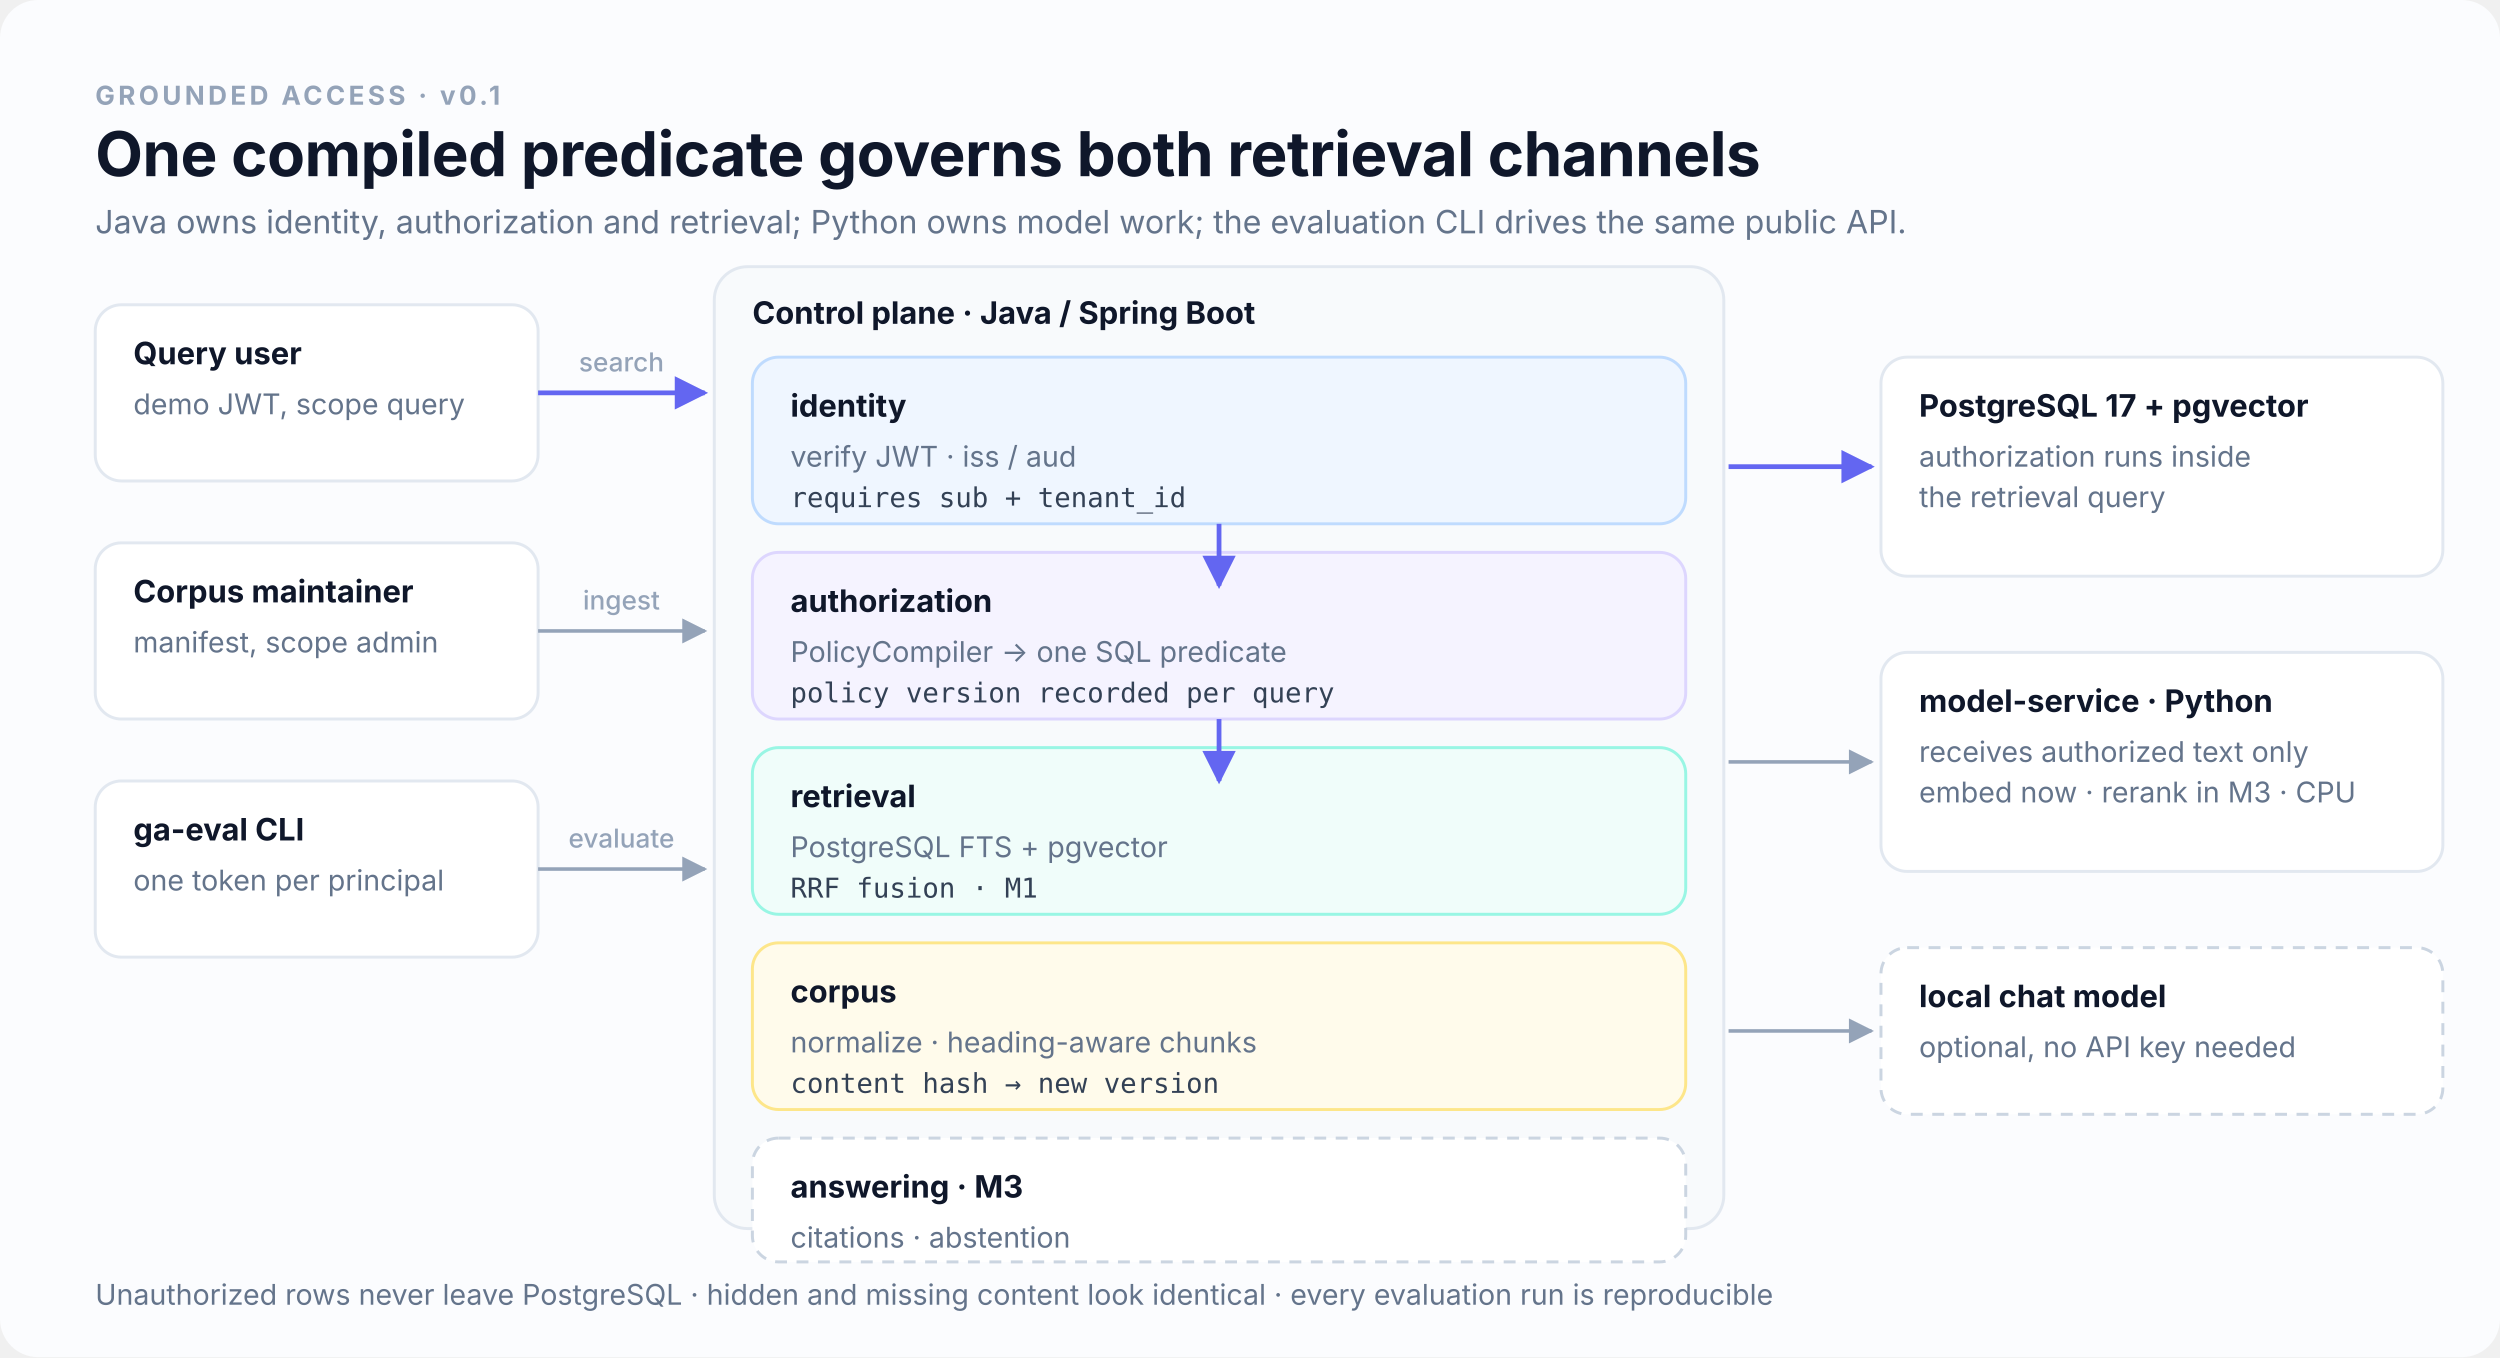
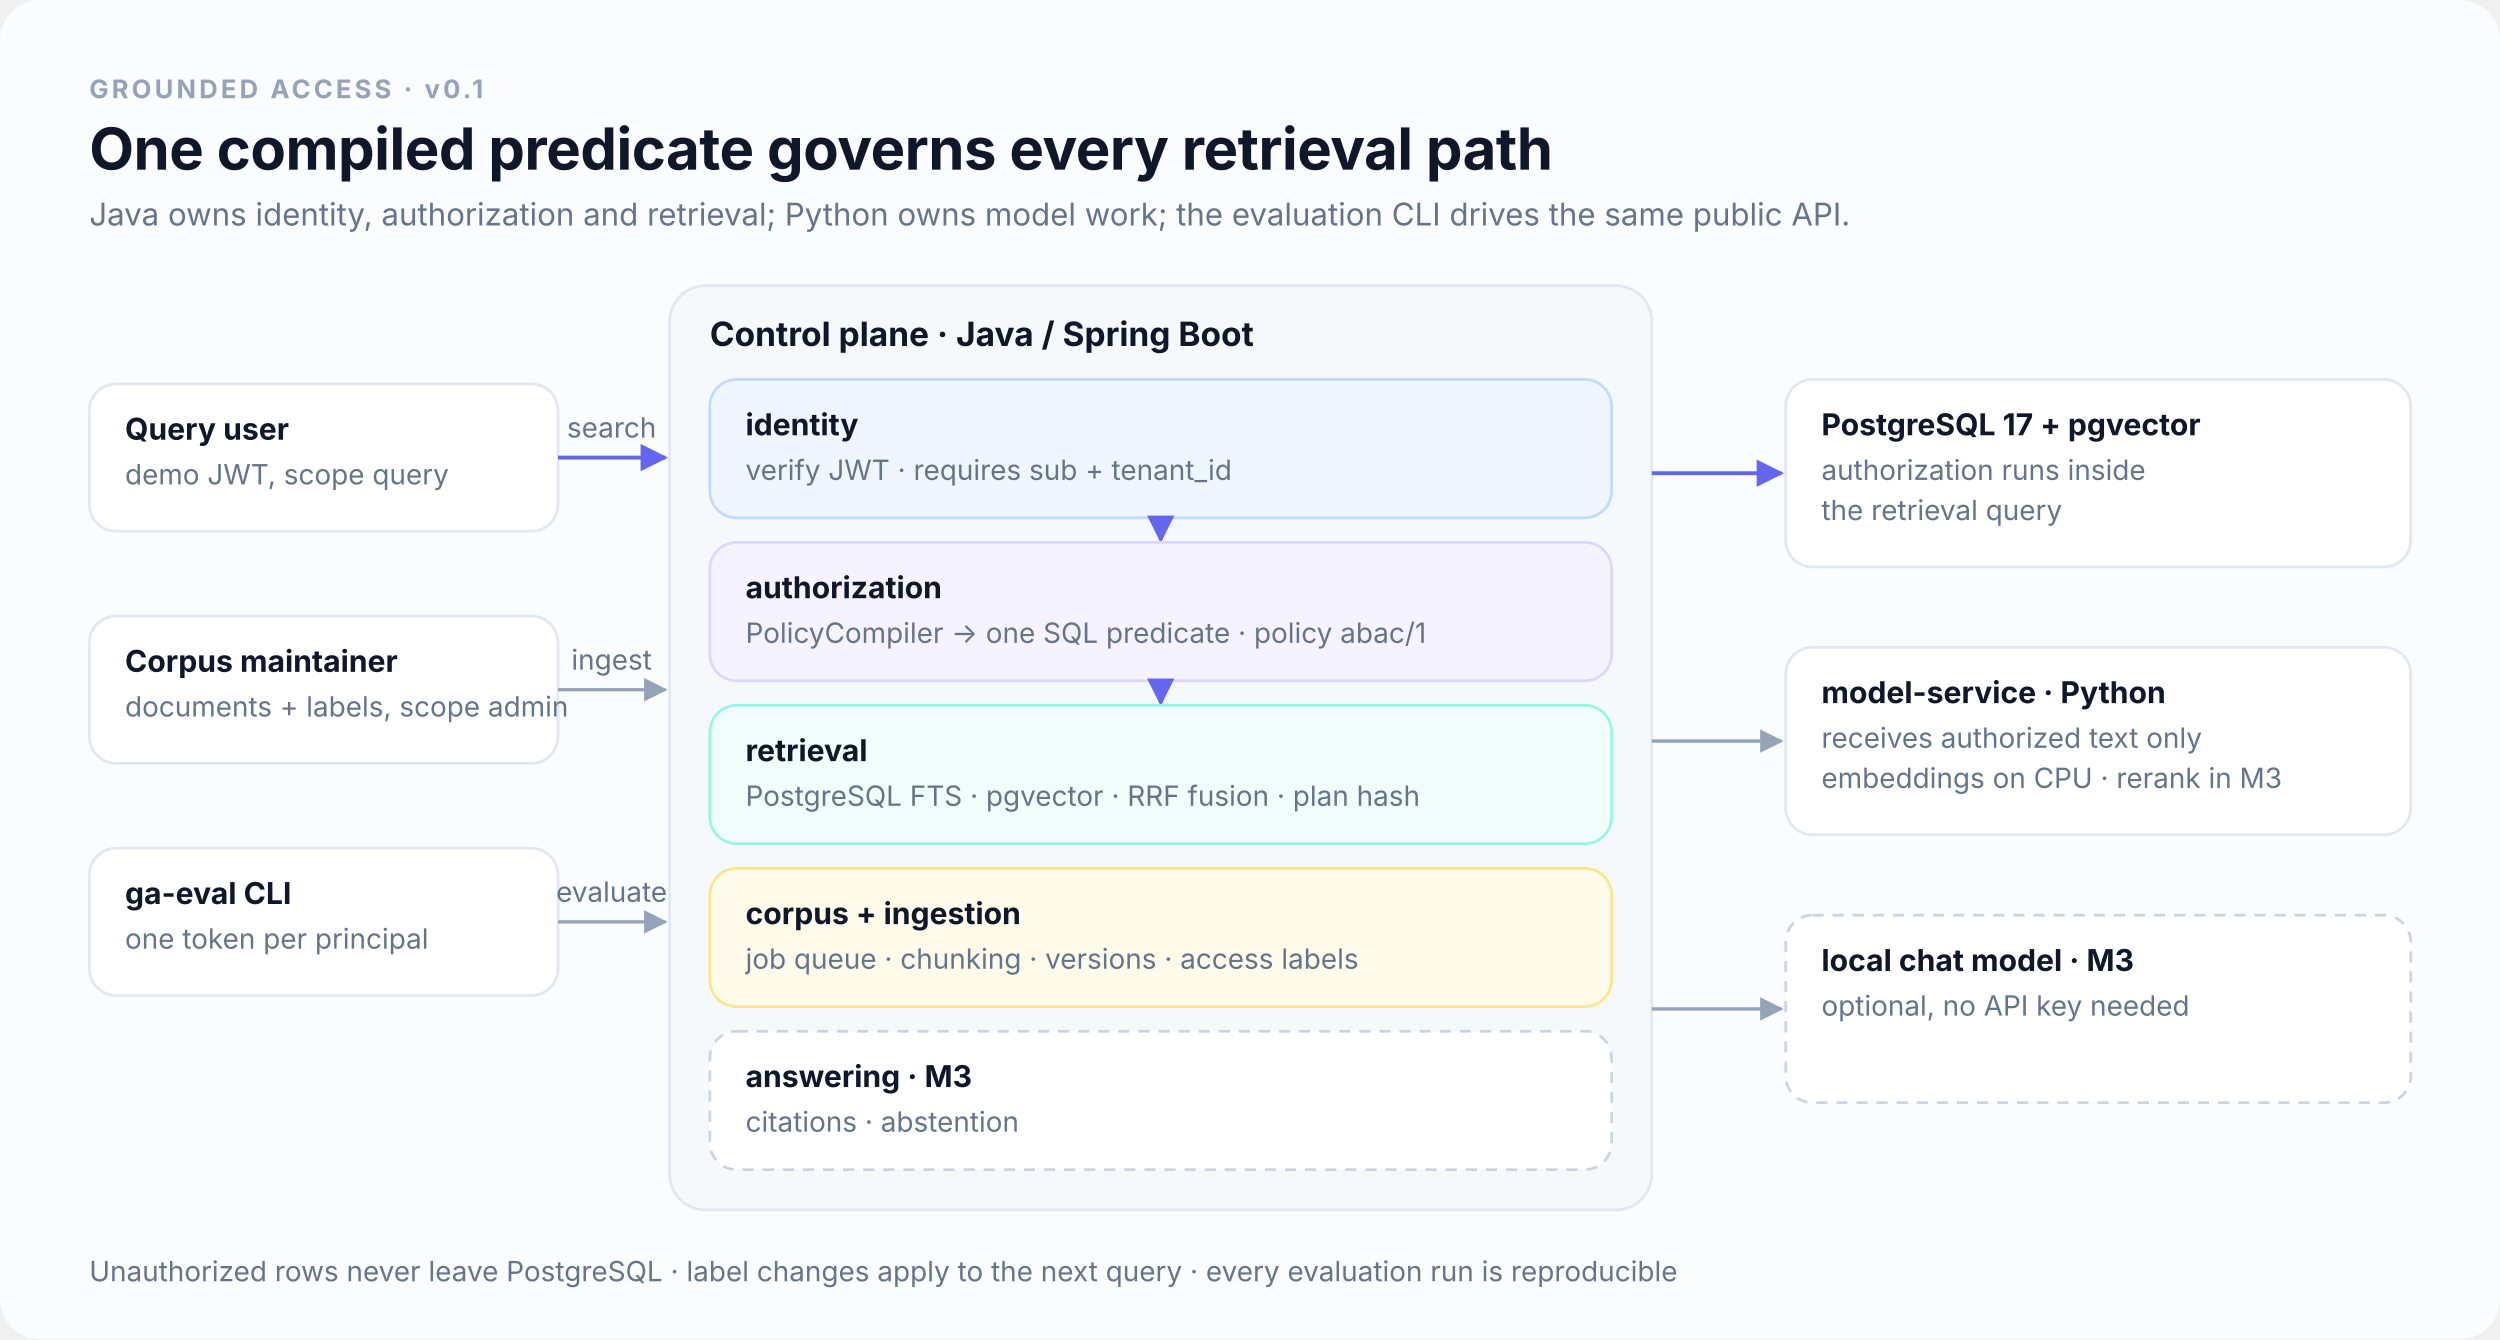
- <svg xmlns="http://www.w3.org/2000/svg" viewBox="0 0 1050 570" width="1050" height="570" role="img" aria-labelledby="ttl dsc" style="max-width:100%;height:auto">
+ <svg xmlns="http://www.w3.org/2000/svg" viewBox="0 0 1120 600" width="1120" height="600" role="img" aria-labelledby="ttl dsc" style="max-width:100%;height:auto">
  <defs>
    <marker id="ar" viewBox="0 0 10 10" refX="9" refY="5" markerWidth="7" markerHeight="7" orient="auto-start-reverse">
      <path class="mk" d="M0 0 L10 5 L0 10 z" />
    </marker>
-     <marker id="ar-s" viewBox="0 0 10 10" refX="9" refY="5" markerWidth="7" markerHeight="7" orient="auto-start-reverse">
-       <path class="mk-s" d="M0 0 L10 5 L0 10 z" />
+     <marker id="ar-v" viewBox="0 0 10 10" refX="9" refY="5" markerWidth="7" markerHeight="7" orient="auto-start-reverse">
+       <path class="mk-v" d="M0 0 L10 5 L0 10 z" />
    </marker>
  </defs>
  <style>
-     text{font-family:-apple-system,BlinkMacSystemFont,"Segoe UI","PingFang SC","Hiragino Sans GB","Microsoft YaHei",Inter,Roboto,sans-serif}
+     text{font-family:-apple-system,BlinkMacSystemFont,"Segoe UI","PingFang SC","Hiragino Sans GB","Microsoft YaHei",Inter,Roboto,sans-serif;}
    .bg{fill:#FBFCFE}
+     .kicker{font-size:11.5px;font-weight:700;fill:#94A3B8;letter-spacing:1.4px}
    .title{font-size:26px;font-weight:700;fill:#0F172A;letter-spacing:-.2px}
-     .sub{font-size:13.5px;font-weight:400;fill:#64748B}
-     .kicker{font-size:11px;font-weight:700;fill:#94A3B8;letter-spacing:1.4px}
+     .sub{font-size:14px;fill:#64748B}
    .lbl{font-size:15px;font-weight:650;fill:#0F172A}
-     .lbl-sm{font-size:13px;font-weight:650;fill:#0F172A}
-     .txt{font-size:12px;font-weight:400;fill:#64748B}
-     .mono{font-family:ui-monospace,SFMono-Regular,Menlo,Consolas,monospace;font-size:11.5px;font-weight:500;fill:#334155}
-     .edgelbl{font-size:11px;font-weight:500;fill:#94A3B8}
+     .lbl-sm{font-size:13.5px;font-weight:650;fill:#0F172A}
+     .txt{font-size:12.5px;fill:#64748B}
+     .txt-d{font-size:12.5px;fill:#334155}
+     .foot{font-size:12.5px;fill:#64748B}
+     .mono{font-family:ui-monospace,SFMono-Regular,Menlo,Consolas,monospace;font-size:12px;font-weight:500;fill:#334155}
+     .code{font-family:ui-monospace,SFMono-Regular,Menlo,Consolas,monospace;font-size:12.5px;fill:#E2E8F0}
+     .codek{font-family:ui-monospace,SFMono-Regular,Menlo,Consolas,monospace;font-size:12.5px;fill:#7DD3FC}
+     .num{font-size:13px;font-weight:650;fill:#0F172A}
+     .big{font-size:30px;font-weight:700;fill:#0F172A}
+     .bigok{font-size:30px;font-weight:700;fill:#059669}
    .card{fill:#FFFFFF;stroke:#E2E8F0;stroke-width:1.25}
-     .group{fill:#F8FAFC;stroke:#E2E8F0;stroke-width:1.25}
+     .dash{fill:#FFFFFF;stroke:#CBD5E1;stroke-width:1.25;stroke-dasharray:5 4}
+     .group{fill:#F1F5F9;fill-opacity:.55;stroke:#E2E8F0;stroke-width:1.25}
    .blue{fill:#EFF6FF;stroke:#BFDBFE;stroke-width:1.25}
    .teal{fill:#F0FDFA;stroke:#99F6E4;stroke-width:1.25}
    .violet{fill:#F5F3FF;stroke:#DDD6FE;stroke-width:1.25}
    .amber{fill:#FFFBEB;stroke:#FDE68A;stroke-width:1.25}
    .rose{fill:#FFF1F2;stroke:#FECDD3;stroke-width:1.25}
-     .planned{fill:#FFFFFF;stroke:#CBD5E1;stroke-width:1.25;stroke-dasharray:5 4}
-     .edge{stroke:#94A3B8;stroke-width:1.5;fill:none}
-     .edge-strong{stroke:#6366F1;stroke-width:2;fill:none}
-     .mk{fill:#94A3B8}
-     .mk-s{fill:#6366F1}
-     .pill{fill:#EEF2FF;stroke:#C7D2FE;stroke-width:1}
-     .pill-ok{fill:#ECFDF5;stroke:#A7F3D0;stroke-width:1}
-     .pill-bad{fill:#FFF1F2;stroke:#FECDD3;stroke-width:1}
-     .pill-txt{font-size:11px;font-weight:650;fill:#4338CA}
-     .pill-txt-ok{font-size:11px;font-weight:650;fill:#047857}
-     .pill-txt-bad{font-size:11px;font-weight:650;fill:#BE123C}
+     .green{fill:#ECFDF5;stroke:#A7F3D0;stroke-width:1.25}
+     .dark{fill:#0F172A}
+     .ln{stroke:#94A3B8;stroke-width:1.5;fill:none}
+     .ln-v{stroke:#6366F1;stroke-width:1.75;fill:none}
+     .mk{fill:#94A3B8}.mk-v{fill:#6366F1}
+     .bar-s{fill:#38BDF8}.bar-d{fill:#6366F1}.bar-h{fill:#A78BFA}.bar-r{fill:#CBD5E1}
+     .axis{stroke:#E2E8F0;stroke-width:1}
+     .whisk{stroke:#0F172A;stroke-width:1.5}
+     .pill-ok{fill:#D1FAE5}.pill-ok-t{font-size:11.5px;font-weight:700;fill:#047857}
+     .pill-now{fill:#E0E7FF}.pill-now-t{font-size:11.5px;font-weight:700;fill:#4338CA}
+     .pill-next{fill:#F1F5F9}.pill-next-t{font-size:11.5px;font-weight:700;fill:#64748B}
  </style>
-   <rect class="bg" x="0" y="0" width="1050" height="570" rx="16" />
+   <rect class="bg" width="1120" height="600" rx="18" />
  <text class="kicker" x="40" y="44">GROUNDED ACCESS · v0.1</text>
-   <text class="title" x="40" y="74">One compiled predicate governs both retrieval channels</text>
-   <text class="sub" x="40" y="98">Java owns identity, authorization and retrieval; Python owns model work; the evaluation CLI drives the same public API.</text>
-   <rect class="card" x="40" y="128" width="186" height="74" rx="11" />
-   <text class="lbl-sm" x="56" y="153">Query user</text>
-   <text class="txt" x="56" y="174">demo JWT, scope query</text>
-   <rect class="card" x="40" y="228" width="186" height="74" rx="11" />
-   <text class="lbl-sm" x="56" y="253">Corpus maintainer</text>
-   <text class="txt" x="56" y="274">manifest, scope admin</text>
-   <rect class="card" x="40" y="328" width="186" height="74" rx="11" />
-   <text class="lbl-sm" x="56" y="353">ga-eval CLI</text>
-   <text class="txt" x="56" y="374">one token per principal</text>
-   <rect class="group" x="300" y="112" width="424" height="404" rx="14" />
-   <text class="lbl-sm" x="316" y="136">Control plane · Java / Spring Boot</text>
-   <rect class="blue" x="316" y="150" width="392" height="70" rx="11" />
-   <text class="lbl-sm" x="332" y="175">identity</text>
-   <text class="txt" x="332" y="196">verify JWT · iss / aud</text>
-   <text class="mono" x="332" y="213">requires sub + tenant_id</text>
-   <rect class="violet" x="316" y="232" width="392" height="70" rx="11" />
-   <text class="lbl-sm" x="332" y="257">authorization</text>
-   <text class="txt" x="332" y="278">PolicyCompiler → one SQL predicate</text>
-   <text class="mono" x="332" y="295">policy version recorded per query</text>
-   <rect class="teal" x="316" y="314" width="392" height="70" rx="11" />
-   <text class="lbl-sm" x="332" y="339">retrieval</text>
-   <text class="txt" x="332" y="360">PostgreSQL FTS + pgvector</text>
-   <text class="mono" x="332" y="377">RRF fusion · M1</text>
-   <rect class="amber" x="316" y="396" width="392" height="70" rx="11" />
-   <text class="lbl-sm" x="332" y="421">corpus</text>
-   <text class="txt" x="332" y="442">normalize · heading-aware chunks</text>
-   <text class="mono" x="332" y="459">content hash → new version</text>
-   <rect class="planned" x="316" y="478" width="392" height="52" rx="11" />
-   <text class="lbl-sm" x="332" y="503">answering · M3</text>
-   <text class="txt" x="332" y="524">citations · abstention</text>
-   <rect class="card" x="790" y="150" width="236" height="92" rx="11" />
-   <text class="lbl-sm" x="806" y="175">PostgreSQL 17 + pgvector</text>
-   <text class="txt" x="806" y="196">authorization runs inside</text>
-   <text class="txt" x="806" y="213">the retrieval query</text>
-   <rect class="card" x="790" y="274" width="236" height="92" rx="11" />
-   <text class="lbl-sm" x="806" y="299">model-service · Python</text>
-   <text class="txt" x="806" y="320">receives authorized text only</text>
-   <text class="txt" x="806" y="337">embed now · rerank in M3 · CPU</text>
-   <rect class="planned" x="790" y="398" width="236" height="70" rx="11" />
-   <text class="lbl-sm" x="806" y="423">local chat model</text>
-   <text class="txt" x="806" y="444">optional, no API key needed</text>
-   <path class="edge-strong" d="M226 165 L296 165" marker-end="url(#ar-s)" />
-   <text class="edgelbl" x="261" y="156" text-anchor="middle">search</text>
-   <path class="edge" d="M226 265 L296 265" marker-end="url(#ar)" />
-   <text class="edgelbl" x="261" y="256" text-anchor="middle">ingest</text>
-   <path class="edge" d="M226 365 L296 365" marker-end="url(#ar)" />
-   <text class="edgelbl" x="261" y="356" text-anchor="middle">evaluate</text>
-   <path class="edge-strong" d="M512 220 L512 246" marker-end="url(#ar-s)" />
-   <path class="edge-strong" d="M512 302 L512 328" marker-end="url(#ar-s)" />
-   <path class="edge-strong" d="M726 196 L786 196" marker-end="url(#ar-s)" />
-   <path class="edge" d="M726 320 L786 320" marker-end="url(#ar)" />
-   <path class="edge" d="M726 433 L786 433" marker-end="url(#ar)" />
-   <text class="txt" x="40" y="548">Unauthorized rows never leave PostgreSQL  ·  hidden and missing content look identical  ·  every evaluation run is reproducible</text>
+   <text class="title" x="40" y="76">One compiled predicate governs every retrieval path</text>
+   <text class="sub" x="40" y="101">Java owns identity, authorization and retrieval; Python owns model work; the evaluation CLI drives the same public API.</text>
+   <rect class="card" x="40" y="172" width="210" height="66" rx="12" />
+   <text class="lbl-sm" x="56" y="197">Query user</text>
+   <text class="txt" x="56" y="217">demo JWT, scope query</text>
+   <path class="ln-v" d="M250 205 L298 205" marker-end="url(#ar-v)" />
+   <text class="txt" x="274" y="196" text-anchor="middle">search</text>
+   <rect class="card" x="40" y="276" width="210" height="66" rx="12" />
+   <text class="lbl-sm" x="56" y="301">Corpus maintainer</text>
+   <text class="txt" x="56" y="321">documents + labels, scope admin</text>
+   <path class="ln" d="M250 309 L298 309" marker-end="url(#ar)" />
+   <text class="txt" x="274" y="300" text-anchor="middle">ingest</text>
+   <rect class="card" x="40" y="380" width="210" height="66" rx="12" />
+   <text class="lbl-sm" x="56" y="405">ga-eval CLI</text>
+   <text class="txt" x="56" y="425">one token per principal</text>
+   <path class="ln" d="M250 413 L298 413" marker-end="url(#ar)" />
+   <text class="txt" x="274" y="404" text-anchor="middle">evaluate</text>
+   <rect class="group" x="300" y="128" width="440" height="414" rx="16" />
+   <text class="lbl" x="318" y="155">Control plane · Java / Spring Boot</text>
+   <rect class="blue" x="318" y="170" width="404" height="62" rx="12" />
+   <text class="lbl-sm" x="334" y="195">identity</text>
+   <text class="txt" x="334" y="215">verify JWT · requires sub + tenant_id</text>
+   <path class="ln-v" d="M520 232 L520 242" marker-end="url(#ar-v)" />
+   <rect class="violet" x="318" y="243" width="404" height="62" rx="12" />
+   <text class="lbl-sm" x="334" y="268">authorization</text>
+   <text class="txt" x="334" y="288">PolicyCompiler → one SQL predicate · policy abac/1</text>
+   <path class="ln-v" d="M520 305 L520 315" marker-end="url(#ar-v)" />
+   <rect class="teal" x="318" y="316" width="404" height="62" rx="12" />
+   <text class="lbl-sm" x="334" y="341">retrieval</text>
+   <text class="txt" x="334" y="361">PostgreSQL FTS · pgvector · RRF fusion · plan hash</text>
+   <rect class="amber" x="318" y="389" width="404" height="62" rx="12" />
+   <text class="lbl-sm" x="334" y="414">corpus + ingestion</text>
+   <text class="txt" x="334" y="434">job queue · chunking · versions · access labels</text>
+   <rect class="dash" x="318" y="462" width="404" height="62" rx="12" />
+   <text class="lbl-sm" x="334" y="487">answering · M3</text>
+   <text class="txt" x="334" y="507">citations · abstention</text>
+   <rect class="card" x="800" y="170" width="280" height="84" rx="12" />
+   <text class="lbl-sm" x="816" y="195">PostgreSQL 17 + pgvector</text>
+   <text class="txt" x="816" y="215">authorization runs inside</text>
+   <text class="txt" x="816" y="233">the retrieval query</text>
+   <path class="ln-v" d="M740 212 L798 212" marker-end="url(#ar-v)" />
+   <rect class="card" x="800" y="290" width="280" height="84" rx="12" />
+   <text class="lbl-sm" x="816" y="315">model-service · Python</text>
+   <text class="txt" x="816" y="335">receives authorized text only</text>
+   <text class="txt" x="816" y="353">embeddings on CPU · rerank in M3</text>
+   <path class="ln" d="M740 332 L798 332" marker-end="url(#ar)" />
+   <rect class="dash" x="800" y="410" width="280" height="84" rx="12" />
+   <text class="lbl-sm" x="816" y="435">local chat model · M3</text>
+   <text class="txt" x="816" y="455">optional, no API key needed</text>
+   <path class="ln" d="M740 452 L798 452" marker-end="url(#ar)" />
+   <text class="foot" x="40" y="574">Unauthorized rows never leave PostgreSQL  ·  label changes apply to the next query  ·  every evaluation run is reproducible</text>
</svg>
